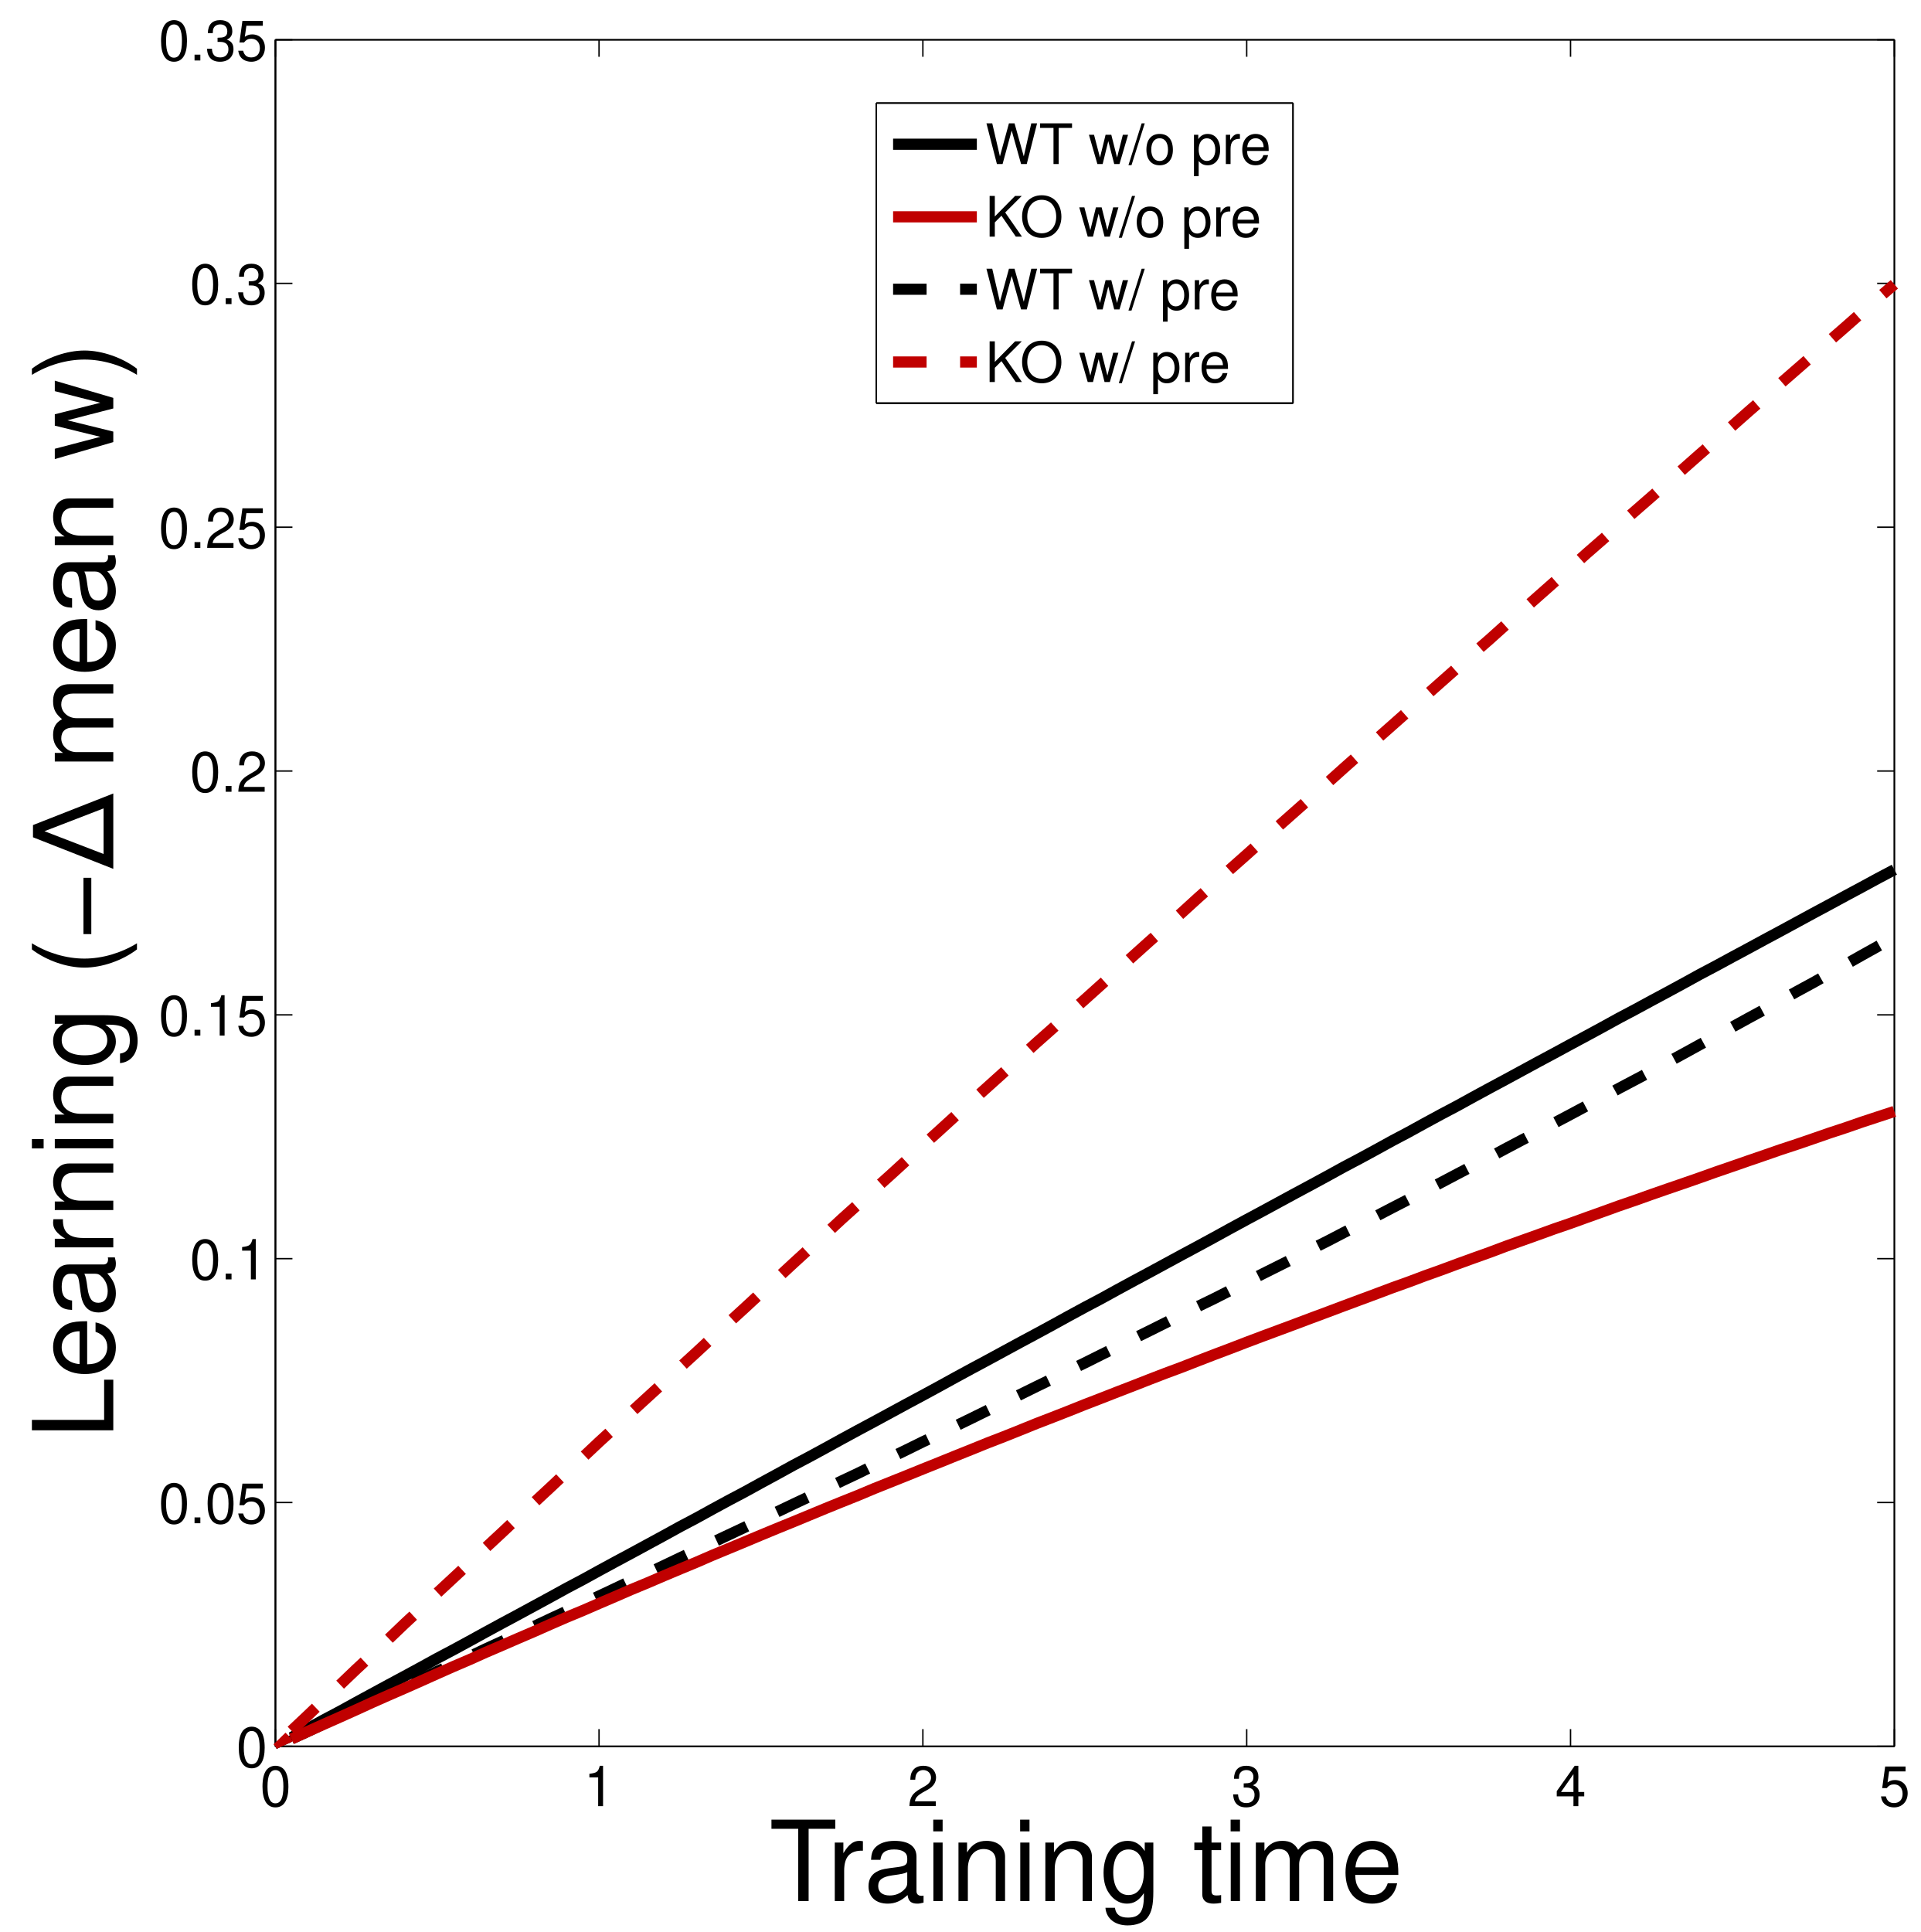
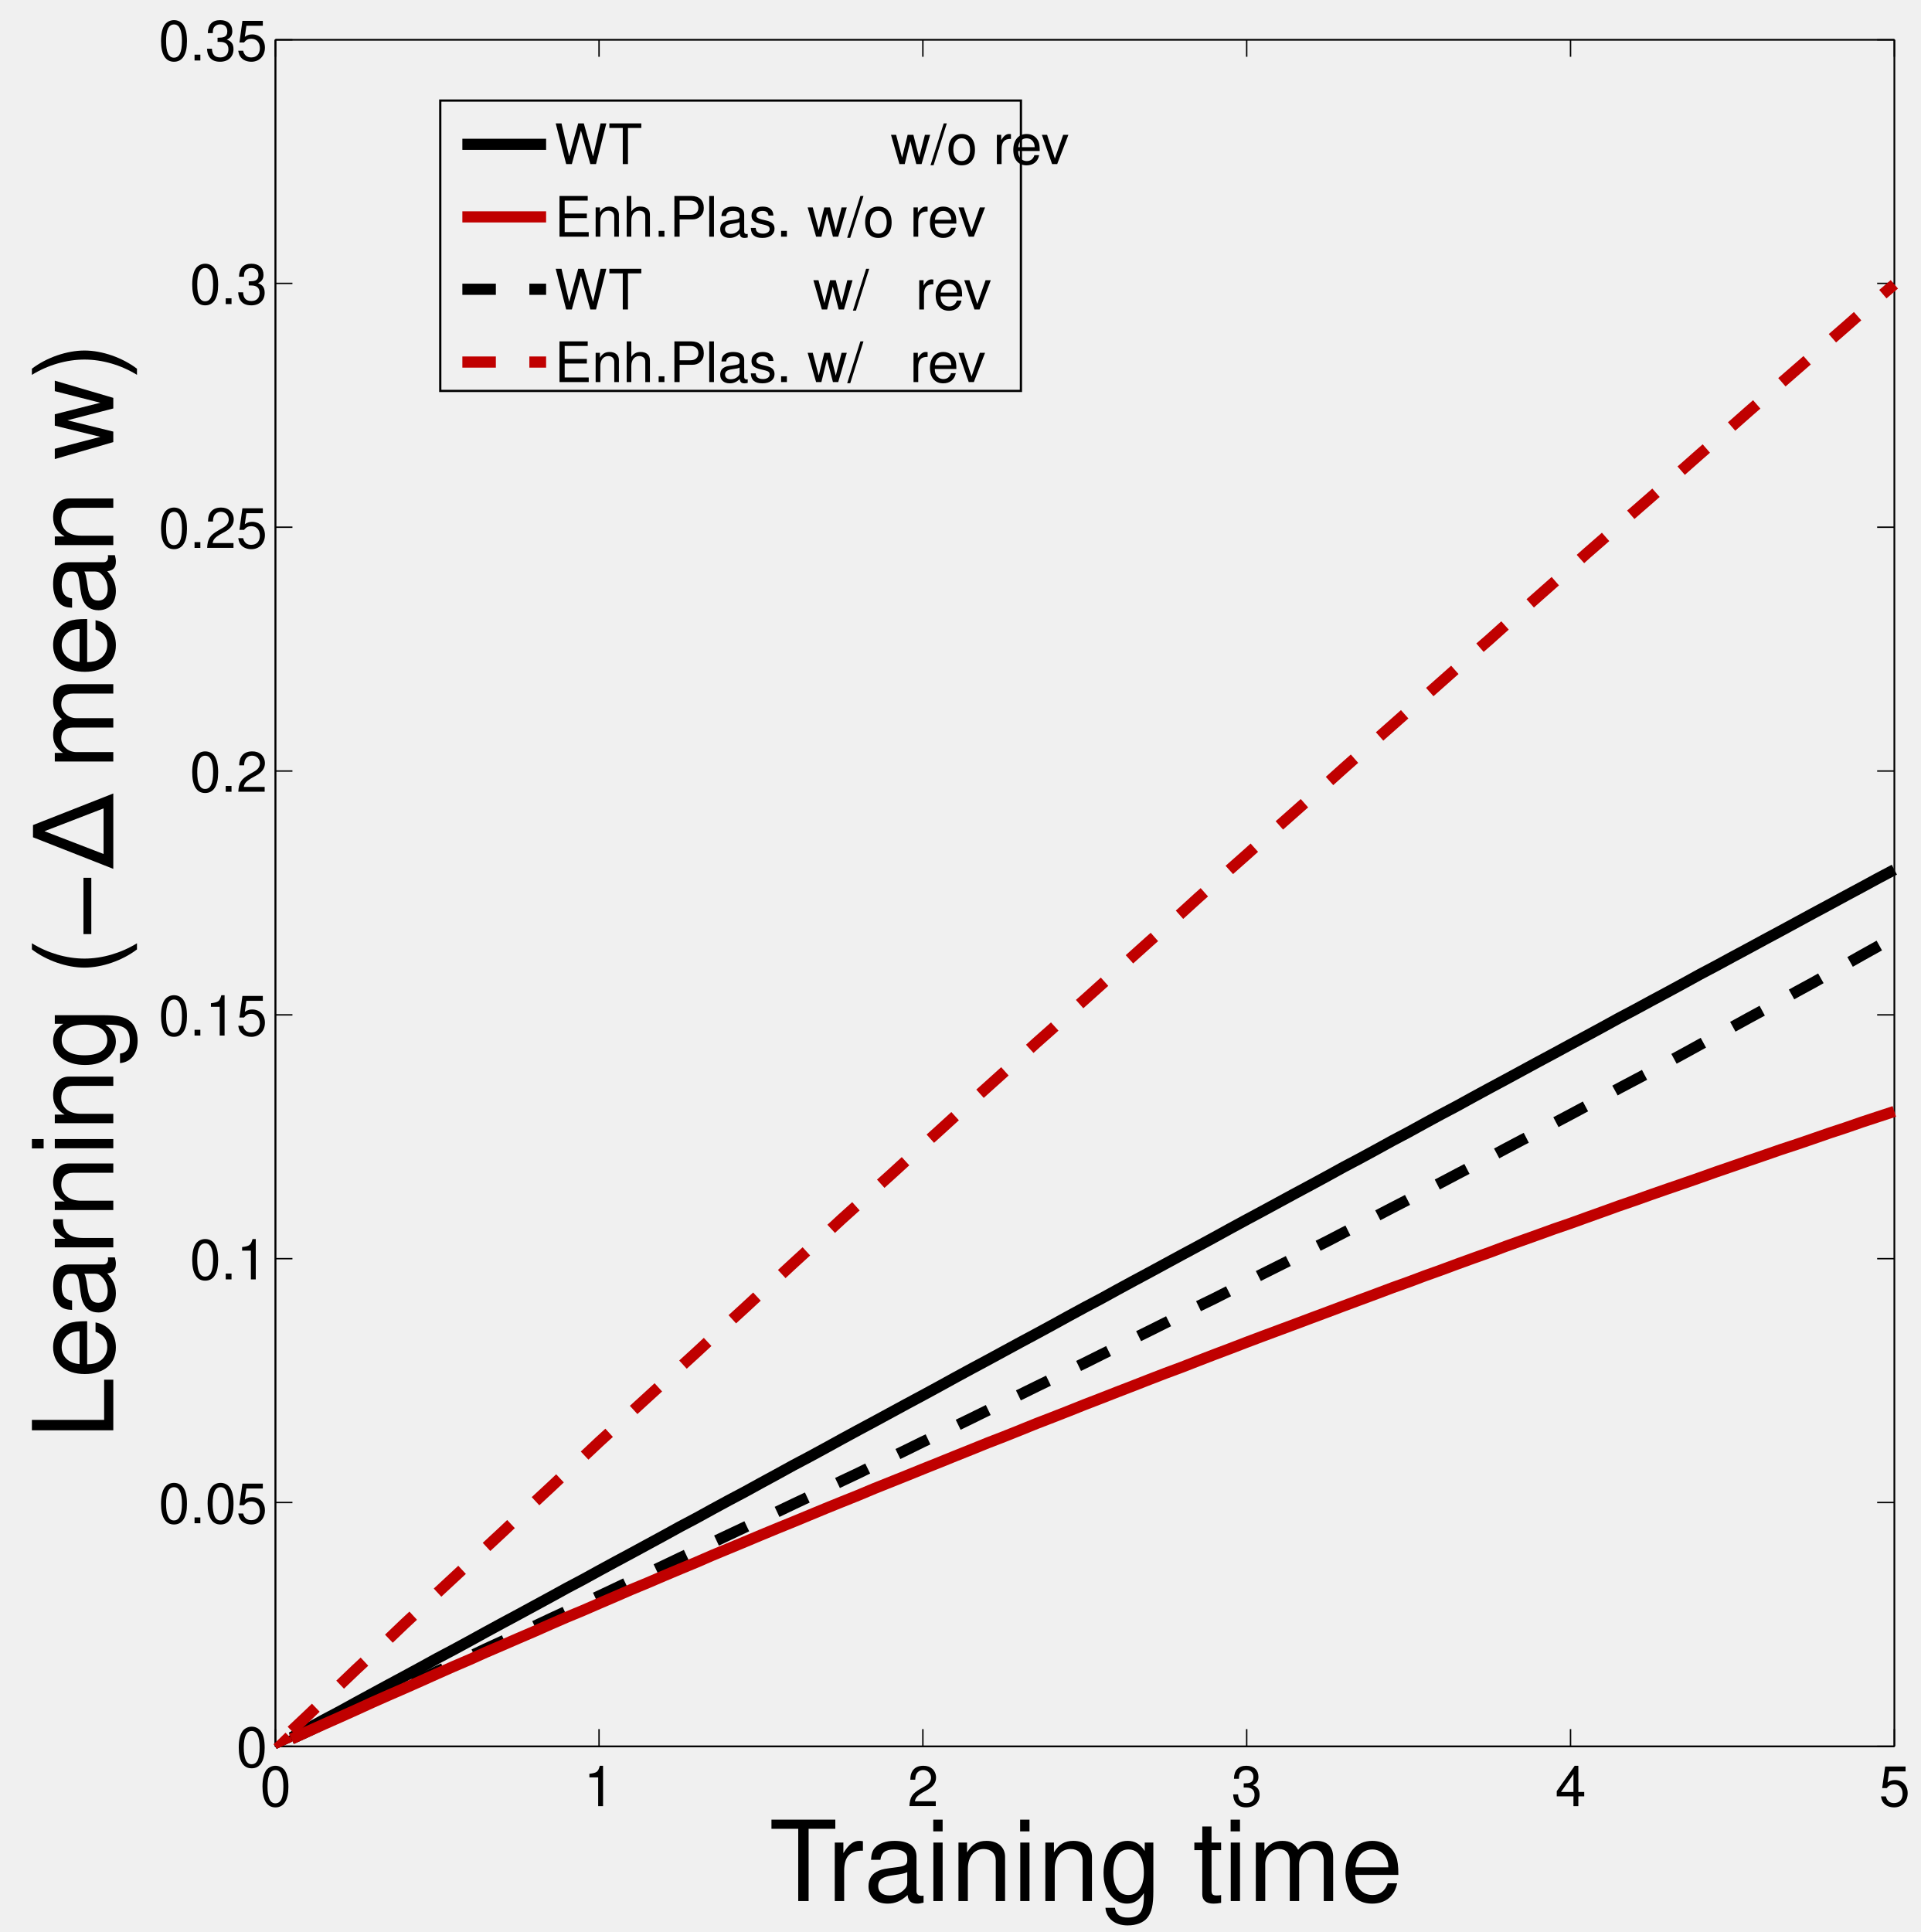
<svg xmlns="http://www.w3.org/2000/svg" id="svg2" version="1.1" width="860" height="865" xml:space="preserve">
  <defs id="defs6">
    <clipPath clipPathUnits="userSpaceOnUse" id="clipPath184">
      <path d="m 986.668,6777.5 0,-6113.332 5800.002,0 0,6113.332 -5800.002,0 z" id="path186" />
    </clipPath>
    <clipPath clipPathUnits="userSpaceOnUse" id="clipPath256">
      <path d="m 3139.17,6550.84 0,-1075.84 1493.33,0 0,1075.84 -1493.33,0 z" id="path258" />
    </clipPath>
    <clipPath clipPathUnits="userSpaceOnUse" id="clipPath272">
      <path d="m 3139.17,6550.84 0,-1075.84 1493.33,0 0,1075.84 -1493.33,0 z" id="path274" />
    </clipPath>
    <clipPath clipPathUnits="userSpaceOnUse" id="clipPath288">
      <path d="m 3139.17,6550.84 0,-1075.84 1493.33,0 0,1075.84 -1493.33,0 z" id="path290" />
    </clipPath>
    <clipPath clipPathUnits="userSpaceOnUse" id="clipPath304">
      <path d="m 3139.17,6550.84 0,-1075.84 1493.33,0 0,1075.84 -1493.33,0 z" id="path306" />
    </clipPath>
+     <clipPath clipPathUnits="userSpaceOnUse" id="clipPath266">
+       <path d="m 3139.17,6550.84 0,-1075.84 1493.33,0 0,1075.84 -1493.33,0 z" id="path268" />
+     </clipPath>
+     <clipPath clipPathUnits="userSpaceOnUse" id="clipPath282">
+       <path d="m 3139.17,6550.84 0,-1075.84 1493.33,0 0,1075.84 -1493.33,0 z" id="path284" />
+     </clipPath>
+     <clipPath clipPathUnits="userSpaceOnUse" id="clipPath298">
+       <path d="m 3139.17,6550.84 0,-1075.84 1493.33,0 0,1075.84 -1493.33,0 z" id="path300" />
+     </clipPath>
+     <clipPath clipPathUnits="userSpaceOnUse" id="clipPath314">
+       <path d="m 3139.17,6550.84 0,-1075.84 1493.33,0 0,1075.84 -1493.33,0 z" id="path316" />
+     </clipPath>
  </defs>
  <g id="g10" transform="matrix(1.25,0,0,-1.25,0,865)">
-     <path id="path14" style="fill:#ffffff;fill-opacity:1;fill-rule:nonzero;stroke:none" d="m 0,0 749.917,0 0,734 L 0,734 0,0 z" />
-     <path id="path16" style="fill:#ffffff;fill-opacity:1;fill-rule:evenodd;stroke:none" d="m 98.667,66.5 579.916,0 0,611.25 -579.916,0 0,-611.25 z" />
    <path id="path18" style="fill:none;stroke:#ffffff;stroke-width:0.5;stroke-linecap:butt;stroke-linejoin:round;stroke-miterlimit:10;stroke-opacity:1;stroke-dasharray:none" d="m 98.667,66.5 0,611.25 579.916,0 0,-611.25 -579.916,0" />
    <path id="path20" style="fill:none;stroke:#000000;stroke-width:0.5;stroke-linecap:butt;stroke-linejoin:round;stroke-miterlimit:10;stroke-opacity:1;stroke-dasharray:none" d="m 98.667,677.75 579.916,0" />
    <path id="path22" style="fill:none;stroke:#000000;stroke-width:0.5;stroke-linecap:butt;stroke-linejoin:round;stroke-miterlimit:10;stroke-opacity:1;stroke-dasharray:none" d="m 98.667,66.5 579.916,0" />
    <path id="path24" style="fill:none;stroke:#000000;stroke-width:0.5;stroke-linecap:butt;stroke-linejoin:round;stroke-miterlimit:10;stroke-opacity:1;stroke-dasharray:none" d="m 678.583,66.5 0,611.25" />
    <path id="path26" style="fill:none;stroke:#000000;stroke-width:0.5;stroke-linecap:butt;stroke-linejoin:round;stroke-miterlimit:10;stroke-opacity:1;stroke-dasharray:none" d="m 98.667,66.5 0,611.25" />
    <path id="path28" style="fill:none;stroke:#000000;stroke-width:0.5;stroke-linecap:butt;stroke-linejoin:round;stroke-miterlimit:10;stroke-opacity:1;stroke-dasharray:none" d="m 98.667,66.5 579.916,0" />
    <path id="path30" style="fill:none;stroke:#000000;stroke-width:0.5;stroke-linecap:butt;stroke-linejoin:round;stroke-miterlimit:10;stroke-opacity:1;stroke-dasharray:none" d="m 98.667,66.5 0,611.25" />
    <path id="path32" style="fill:none;stroke:#000000;stroke-width:0.5;stroke-linecap:butt;stroke-linejoin:round;stroke-miterlimit:10;stroke-opacity:1;stroke-dasharray:none" d="m 98.667,66.5 0,6.167" />
    <path id="path34" style="fill:none;stroke:#000000;stroke-width:0.5;stroke-linecap:butt;stroke-linejoin:round;stroke-miterlimit:10;stroke-opacity:1;stroke-dasharray:none" d="m 98.667,677.75 0,-6.083" />
    <text transform="scale(1,-1)" id="text38" x="93.167" y="-45.083">
      <tspan style="font-size:20px;font-variant:normal;font-weight:normal;writing-mode:lr-tb;fill:#000000;fill-opacity:1;fill-rule:nonzero;stroke:none;font-family:Helvetica;-inkscape-font-specification:Helvetica" x="93.167" y="-45.083" id="tspan40">0</tspan>
    </text>
    <path id="path42" style="fill:none;stroke:#000000;stroke-width:0.5;stroke-linecap:butt;stroke-linejoin:round;stroke-miterlimit:10;stroke-opacity:1;stroke-dasharray:none" d="m 214.583,66.5 0,6.167" />
    <path id="path44" style="fill:none;stroke:#000000;stroke-width:0.5;stroke-linecap:butt;stroke-linejoin:round;stroke-miterlimit:10;stroke-opacity:1;stroke-dasharray:none" d="m 214.583,677.75 0,-6.083" />
    <text transform="scale(1,-1)" id="text48" x="209.083" y="-45.083">
      <tspan style="font-size:20px;font-variant:normal;font-weight:normal;writing-mode:lr-tb;fill:#000000;fill-opacity:1;fill-rule:nonzero;stroke:none;font-family:Helvetica;-inkscape-font-specification:Helvetica" x="209.083" y="-45.083" id="tspan50">1</tspan>
    </text>
    <path id="path52" style="fill:none;stroke:#000000;stroke-width:0.5;stroke-linecap:butt;stroke-linejoin:round;stroke-miterlimit:10;stroke-opacity:1;stroke-dasharray:none" d="m 330.583,66.5 0,6.167" />
    <path id="path54" style="fill:none;stroke:#000000;stroke-width:0.5;stroke-linecap:butt;stroke-linejoin:round;stroke-miterlimit:10;stroke-opacity:1;stroke-dasharray:none" d="m 330.583,677.75 0,-6.083" />
    <text transform="scale(1,-1)" id="text58" x="325.083" y="-45.083">
      <tspan style="font-size:20px;font-variant:normal;font-weight:normal;writing-mode:lr-tb;fill:#000000;fill-opacity:1;fill-rule:nonzero;stroke:none;font-family:Helvetica;-inkscape-font-specification:Helvetica" x="325.083" y="-45.083" id="tspan60">2</tspan>
    </text>
    <path id="path62" style="fill:none;stroke:#000000;stroke-width:0.5;stroke-linecap:butt;stroke-linejoin:round;stroke-miterlimit:10;stroke-opacity:1;stroke-dasharray:none" d="m 446.583,66.5 0,6.167" />
    <path id="path64" style="fill:none;stroke:#000000;stroke-width:0.5;stroke-linecap:butt;stroke-linejoin:round;stroke-miterlimit:10;stroke-opacity:1;stroke-dasharray:none" d="m 446.583,677.75 0,-6.083" />
    <text transform="scale(1,-1)" id="text68" x="441.083" y="-45.083">
      <tspan style="font-size:20px;font-variant:normal;font-weight:normal;writing-mode:lr-tb;fill:#000000;fill-opacity:1;fill-rule:nonzero;stroke:none;font-family:Helvetica;-inkscape-font-specification:Helvetica" x="441.083" y="-45.083" id="tspan70">3</tspan>
    </text>
    <path id="path72" style="fill:none;stroke:#000000;stroke-width:0.5;stroke-linecap:butt;stroke-linejoin:round;stroke-miterlimit:10;stroke-opacity:1;stroke-dasharray:none" d="m 562.583,66.5 0,6.167" />
    <path id="path74" style="fill:none;stroke:#000000;stroke-width:0.5;stroke-linecap:butt;stroke-linejoin:round;stroke-miterlimit:10;stroke-opacity:1;stroke-dasharray:none" d="m 562.583,677.75 0,-6.083" />
    <text transform="scale(1,-1)" id="text78" x="557.083" y="-45.083">
      <tspan style="font-size:20px;font-variant:normal;font-weight:normal;writing-mode:lr-tb;fill:#000000;fill-opacity:1;fill-rule:nonzero;stroke:none;font-family:Helvetica;-inkscape-font-specification:Helvetica" x="557.083" y="-45.083" id="tspan80">4</tspan>
    </text>
    <path id="path82" style="fill:none;stroke:#000000;stroke-width:0.5;stroke-linecap:butt;stroke-linejoin:round;stroke-miterlimit:10;stroke-opacity:1;stroke-dasharray:none" d="m 678.583,66.5 0,6.167" />
    <path id="path84" style="fill:none;stroke:#000000;stroke-width:0.5;stroke-linecap:butt;stroke-linejoin:round;stroke-miterlimit:10;stroke-opacity:1;stroke-dasharray:none" d="m 678.583,677.75 0,-6.083" />
    <text transform="scale(1,-1)" id="text88" x="673.083" y="-45.083">
      <tspan style="font-size:20px;font-variant:normal;font-weight:normal;writing-mode:lr-tb;fill:#000000;fill-opacity:1;fill-rule:nonzero;stroke:none;font-family:Helvetica;-inkscape-font-specification:Helvetica" x="673.083" y="-45.083" id="tspan90">5</tspan>
    </text>
    <path id="path92" style="fill:none;stroke:#000000;stroke-width:0.5;stroke-linecap:butt;stroke-linejoin:round;stroke-miterlimit:10;stroke-opacity:1;stroke-dasharray:none" d="m 98.667,66.5 6.083,0" />
    <path id="path94" style="fill:none;stroke:#000000;stroke-width:0.5;stroke-linecap:butt;stroke-linejoin:round;stroke-miterlimit:10;stroke-opacity:1;stroke-dasharray:none" d="m 678.583,66.5 -6.166,0" />
    <text transform="scale(1,-1)" id="text98" x="84.667" y="-59.083">
      <tspan style="font-size:20px;font-variant:normal;font-weight:normal;writing-mode:lr-tb;fill:#000000;fill-opacity:1;fill-rule:nonzero;stroke:none;font-family:Helvetica;-inkscape-font-specification:Helvetica" x="84.667" y="-59.083" id="tspan100">0</tspan>
    </text>
    <path id="path102" style="fill:none;stroke:#000000;stroke-width:0.5;stroke-linecap:butt;stroke-linejoin:round;stroke-miterlimit:10;stroke-opacity:1;stroke-dasharray:none" d="m 98.667,153.833 6.083,0" />
    <path id="path104" style="fill:none;stroke:#000000;stroke-width:0.5;stroke-linecap:butt;stroke-linejoin:round;stroke-miterlimit:10;stroke-opacity:1;stroke-dasharray:none" d="m 678.583,153.833 -6.166,0" />
    <text transform="scale(1,-1)" id="text108" x="56.833" y="-146.417">
      <tspan style="font-size:20px;font-variant:normal;font-weight:normal;writing-mode:lr-tb;fill:#000000;fill-opacity:1;fill-rule:nonzero;stroke:none;font-family:Helvetica;-inkscape-font-specification:Helvetica" x="56.833 67.953 73.513 84.633" y="-146.417" id="tspan110">0.05</tspan>
    </text>
    <path id="path112" style="fill:none;stroke:#000000;stroke-width:0.5;stroke-linecap:butt;stroke-linejoin:round;stroke-miterlimit:10;stroke-opacity:1;stroke-dasharray:none" d="m 98.667,241.167 6.083,0" />
    <path id="path114" style="fill:none;stroke:#000000;stroke-width:0.5;stroke-linecap:butt;stroke-linejoin:round;stroke-miterlimit:10;stroke-opacity:1;stroke-dasharray:none" d="m 678.583,241.167 -6.166,0" />
    <text transform="scale(1,-1)" id="text118" x="68" y="-233.75">
      <tspan style="font-size:20px;font-variant:normal;font-weight:normal;writing-mode:lr-tb;fill:#000000;fill-opacity:1;fill-rule:nonzero;stroke:none;font-family:Helvetica;-inkscape-font-specification:Helvetica" x="68 79.12 84.68" y="-233.75" id="tspan120">0.1</tspan>
    </text>
    <path id="path122" style="fill:none;stroke:#000000;stroke-width:0.5;stroke-linecap:butt;stroke-linejoin:round;stroke-miterlimit:10;stroke-opacity:1;stroke-dasharray:none" d="m 98.667,328.5 6.083,0" />
    <path id="path124" style="fill:none;stroke:#000000;stroke-width:0.5;stroke-linecap:butt;stroke-linejoin:round;stroke-miterlimit:10;stroke-opacity:1;stroke-dasharray:none" d="m 678.583,328.5 -6.166,0" />
    <text transform="scale(1,-1)" id="text128" x="56.833" y="-321.083">
      <tspan style="font-size:20px;font-variant:normal;font-weight:normal;writing-mode:lr-tb;fill:#000000;fill-opacity:1;fill-rule:nonzero;stroke:none;font-family:Helvetica;-inkscape-font-specification:Helvetica" x="56.833 67.953 73.513 84.633" y="-321.083" id="tspan130">0.15</tspan>
    </text>
    <path id="path132" style="fill:none;stroke:#000000;stroke-width:0.5;stroke-linecap:butt;stroke-linejoin:round;stroke-miterlimit:10;stroke-opacity:1;stroke-dasharray:none" d="m 98.667,415.834 6.083,0" />
    <path id="path134" style="fill:none;stroke:#000000;stroke-width:0.5;stroke-linecap:butt;stroke-linejoin:round;stroke-miterlimit:10;stroke-opacity:1;stroke-dasharray:none" d="m 678.583,415.834 -6.166,0" />
    <text transform="scale(1,-1)" id="text138" x="68" y="-408.417">
      <tspan style="font-size:20px;font-variant:normal;font-weight:normal;writing-mode:lr-tb;fill:#000000;fill-opacity:1;fill-rule:nonzero;stroke:none;font-family:Helvetica;-inkscape-font-specification:Helvetica" x="68 79.12 84.68" y="-408.417" id="tspan140">0.2</tspan>
    </text>
    <path id="path142" style="fill:none;stroke:#000000;stroke-width:0.5;stroke-linecap:butt;stroke-linejoin:round;stroke-miterlimit:10;stroke-opacity:1;stroke-dasharray:none" d="m 98.667,503.167 6.083,0" />
    <path id="path144" style="fill:none;stroke:#000000;stroke-width:0.5;stroke-linecap:butt;stroke-linejoin:round;stroke-miterlimit:10;stroke-opacity:1;stroke-dasharray:none" d="m 678.583,503.167 -6.166,0" />
    <text transform="scale(1,-1)" id="text148" x="56.833" y="-495.75">
      <tspan style="font-size:20px;font-variant:normal;font-weight:normal;writing-mode:lr-tb;fill:#000000;fill-opacity:1;fill-rule:nonzero;stroke:none;font-family:Helvetica;-inkscape-font-specification:Helvetica" x="56.833 67.953 73.513 84.633" y="-495.75" id="tspan150">0.25</tspan>
    </text>
    <path id="path152" style="fill:none;stroke:#000000;stroke-width:0.5;stroke-linecap:butt;stroke-linejoin:round;stroke-miterlimit:10;stroke-opacity:1;stroke-dasharray:none" d="m 98.667,590.5 6.083,0" />
    <path id="path154" style="fill:none;stroke:#000000;stroke-width:0.5;stroke-linecap:butt;stroke-linejoin:round;stroke-miterlimit:10;stroke-opacity:1;stroke-dasharray:none" d="m 678.583,590.5 -6.166,0" />
    <text transform="scale(1,-1)" id="text158" x="68" y="-583.084">
      <tspan style="font-size:20px;font-variant:normal;font-weight:normal;writing-mode:lr-tb;fill:#000000;fill-opacity:1;fill-rule:nonzero;stroke:none;font-family:Helvetica;-inkscape-font-specification:Helvetica" x="68 79.12 84.68" y="-583.084" id="tspan160">0.3</tspan>
    </text>
    <path id="path162" style="fill:none;stroke:#000000;stroke-width:0.5;stroke-linecap:butt;stroke-linejoin:round;stroke-miterlimit:10;stroke-opacity:1;stroke-dasharray:none" d="m 98.667,677.75 6.083,0" />
    <path id="path164" style="fill:none;stroke:#000000;stroke-width:0.5;stroke-linecap:butt;stroke-linejoin:round;stroke-miterlimit:10;stroke-opacity:1;stroke-dasharray:none" d="m 678.583,677.75 -6.166,0" />
    <text transform="scale(1,-1)" id="text168" x="56.833" y="-670.334">
      <tspan style="font-size:20px;font-variant:normal;font-weight:normal;writing-mode:lr-tb;fill:#000000;fill-opacity:1;fill-rule:nonzero;stroke:none;font-family:Helvetica;-inkscape-font-specification:Helvetica" x="56.833 67.953 73.513 84.633" y="-670.334" id="tspan170">0.35</tspan>
    </text>
    <path id="path172" style="fill:none;stroke:#000000;stroke-width:0.5;stroke-linecap:butt;stroke-linejoin:round;stroke-miterlimit:10;stroke-opacity:1;stroke-dasharray:none" d="m 98.667,677.75 579.916,0" />
    <path id="path174" style="fill:none;stroke:#000000;stroke-width:0.5;stroke-linecap:butt;stroke-linejoin:round;stroke-miterlimit:10;stroke-opacity:1;stroke-dasharray:none" d="m 98.667,66.5 579.916,0" />
    <path id="path176" style="fill:none;stroke:#000000;stroke-width:0.5;stroke-linecap:butt;stroke-linejoin:round;stroke-miterlimit:10;stroke-opacity:1;stroke-dasharray:none" d="m 678.583,66.5 0,611.25" />
    <path id="path178" style="fill:none;stroke:#000000;stroke-width:0.5;stroke-linecap:butt;stroke-linejoin:round;stroke-miterlimit:10;stroke-opacity:1;stroke-dasharray:none" d="m 98.667,66.5 0,611.25" />
    <path id="path188" style="fill:none;stroke:#000000;stroke-width:4;stroke-linecap:butt;stroke-linejoin:round;stroke-miterlimit:10;stroke-opacity:1;stroke-dasharray:none" d="M 104.417,69.667 110.25,72.833 116,76 l 5.833,3.083 5.75,3.167 5.834,3.167 5.833,3.166 5.75,3.084 5.833,3.166 5.75,3.167 5.834,3.083 5.833,3.167 5.75,3.167 5.833,3.166 5.75,3.084 5.834,3.166 5.833,3.167 5.75,3.167 5.833,3.083 5.75,3.167 5.834,3.166 5.75,3.084 5.833,3.166 5.833,3.167 5.75,3.167 5.834,3.083 5.75,3.167 5.833,3.166 5.833,3.084 5.75,3.166 5.834,3.167 5.75,3.167 5.833,3.083 5.833,3.167 5.75,3.166 5.834,3.167 5.75,3.083 5.833,3.167 5.833,3.167 5.75,3.083 5.834,3.167 5.75,3.166 5.833,3.167 5.75,3.083 5.833,3.167 5.834,3.167 5.75,3.083 5.833,3.167 5.75,3.166 5.833,3.167 5.834,3.083 5.75,3.167 5.833,3.167 5.75,3.083 5.833,3.167 5.834,3.166 5.75,3.084 5.833,3.166 5.75,3.167 5.833,3.167 5.75,3.083 5.834,3.167 5.833,3.166 5.75,3.084 5.833,3.166 5.75,3.167 5.834,3.083 5.833,3.167 5.75,3.167 5.833,3.083 5.75,3.167 5.834,3.166 5.833,3.084 5.75,3.166 5.833,3.167 5.75,3.083 5.834,3.167 5.833,3.167 5.75,3.083 5.833,3.167 5.75,3.083 5.834,3.167 5.75,3.166 5.833,3.084 5.833,3.166 5.75,3.084 5.834,3.166 5.75,3.167 5.833,3.083 5.833,3.167 5.75,3.083 5.834,3.167 5.75,3.083 5.833,3.167 5.833,3.167 5.75,3.083 5.834,3.167 5.75,3.083 5.833,3.167 5.833,3.083" />
    <path id="path190" style="fill:none;stroke:#000000;stroke-width:2;stroke-linecap:butt;stroke-linejoin:round;stroke-miterlimit:10;stroke-opacity:1;stroke-dasharray:none" d="m 98.667,66.5 5.75,3.167" />
    <path id="path192" style="fill:none;stroke:#000000;stroke-width:4;stroke-linecap:butt;stroke-linejoin:round;stroke-miterlimit:10;stroke-opacity:1;stroke-dasharray:12,12;stroke-dashoffset:0" d="m 104.417,69.167 5.833,2.666 5.75,2.75 5.833,2.667 5.75,2.667 5.834,2.666 5.833,2.667 5.75,2.667 5.833,2.666 5.75,2.75 5.834,2.667 5.833,2.667 5.75,2.75 5.833,2.666 5.75,2.75 5.834,2.667 5.833,2.75 5.75,2.667 5.833,2.75 5.75,2.666 5.834,2.75 5.75,2.75 5.833,2.667 5.833,2.75 5.75,2.75 5.834,2.75 5.75,2.75 5.833,2.75 5.833,2.75 5.75,2.75 5.834,2.75 5.75,2.75 5.833,2.75 5.833,2.833 5.75,2.75 5.834,2.75 5.75,2.834 5.833,2.75 5.833,2.833 5.75,2.833 5.834,2.75 5.75,2.834 5.833,2.833 5.75,2.833 5.833,2.834 5.834,2.833 5.75,2.833 5.833,2.834 5.75,2.833 5.833,2.833 5.834,2.917 5.75,2.833 5.833,2.917 5.75,2.833 5.833,2.917 5.834,2.917 5.75,2.916 5.833,2.834 5.75,2.916 5.833,3 5.75,2.917 5.834,2.917 5.833,2.916 5.75,3 5.833,2.917 5.75,3 5.834,2.917 5.833,3 5.75,3 5.833,3 5.75,3 5.834,3 5.833,3.083 5.75,3 5.833,3 5.75,3.083 5.834,3.084 5.833,3 5.75,3.083 5.833,3.083 5.75,3.084 5.834,3.083 5.75,3.167 5.833,3.083 5.833,3.083 5.75,3.167 5.834,3.167 5.75,3.166 5.833,3.167 5.833,3.167 5.75,3.166 5.834,3.167 5.75,3.167 5.833,3.25 5.833,3.166 5.75,3.25 5.834,3.25 5.75,3.25 5.833,3.25 5.833,3.25" />
    <path id="path194" style="fill:none;stroke:#000000;stroke-width:2;stroke-linecap:butt;stroke-linejoin:round;stroke-miterlimit:10;stroke-opacity:1;stroke-dasharray:6;stroke-dashoffset:0" d="m 98.667,66.5 5.75,2.667" />
    <path id="path196" style="fill:none;stroke:#c00000;stroke-width:4;stroke-linecap:butt;stroke-linejoin:round;stroke-miterlimit:10;stroke-opacity:1;stroke-dasharray:none" d="m 104.417,69.167 5.833,2.666 5.75,2.584 5.833,2.583 5.75,2.583 5.834,2.667 5.833,2.583 5.75,2.5 5.833,2.584 5.75,2.583 5.834,2.583 5.833,2.5 5.75,2.584 5.833,2.5 5.75,2.5 5.834,2.5 5.833,2.583 5.75,2.5 5.833,2.417 5.75,2.5 5.834,2.5 5.75,2.5 5.833,2.416 5.833,2.5 5.75,2.417 5.834,2.417 5.75,2.5 5.833,2.416 5.833,2.417 5.75,2.417 5.834,2.416 5.75,2.334 5.833,2.416 5.833,2.417 5.75,2.333 5.834,2.334 5.75,2.416 5.833,2.334 5.833,2.333 5.75,2.333 5.834,2.334 5.75,2.333 5.833,2.333 5.75,2.334 5.833,2.25 5.834,2.333 5.75,2.333 5.833,2.25 5.75,2.25 5.833,2.334 5.834,2.25 5.75,2.25 5.833,2.25 5.75,2.25 5.833,2.25 5.834,2.166 5.75,2.25 5.833,2.25 5.75,2.167 5.833,2.25 5.75,2.167 5.834,2.166 5.833,2.167 5.75,2.167 5.833,2.166 5.75,2.167 5.834,2.167 5.833,2.166 5.75,2.167 5.833,2.083 5.75,2.167 5.834,2.083 5.833,2.167 5.75,2.083 5.833,2.084 5.75,2.166 5.834,2.084 5.833,2.083 5.75,2.083 5.833,2 5.75,2.084 5.834,2.083 5.75,2.083 5.833,2 5.833,2.084 5.75,2 5.834,2 5.75,2 5.833,2.083 5.833,2 5.75,2 5.834,2 5.75,2 5.833,1.917 5.833,2 5.75,2 5.834,1.916 5.75,2 5.833,1.917 5.833,1.917" />
    <path id="path198" style="fill:none;stroke:#c00000;stroke-width:2;stroke-linecap:butt;stroke-linejoin:round;stroke-miterlimit:10;stroke-opacity:1;stroke-dasharray:none" d="m 98.667,66.5 5.75,2.667" />
    <path id="path200" style="fill:none;stroke:#c00000;stroke-width:4;stroke-linecap:butt;stroke-linejoin:round;stroke-miterlimit:10;stroke-opacity:1;stroke-dasharray:12,12;stroke-dashoffset:0" d="m 104.417,72.083 5.833,5.5 5.75,5.5 5.833,5.5 5.75,5.5 5.834,5.417 5.833,5.5 5.75,5.5 5.833,5.417 5.75,5.5 5.834,5.416 5.833,5.417 5.75,5.417 5.833,5.416 5.75,5.417 5.834,5.417 5.833,5.416 5.75,5.417 5.833,5.333 5.75,5.417 5.834,5.333 5.75,5.417 5.833,5.333 5.833,5.334 5.75,5.333 5.834,5.333 5.75,5.334 5.833,5.333 5.833,5.333 5.75,5.334 5.834,5.25 5.75,5.333 5.833,5.333 5.833,5.25 5.75,5.334 5.834,5.25 5.75,5.25 5.833,5.25 5.833,5.333 5.75,5.25 5.834,5.25 5.75,5.25 5.833,5.25 5.75,5.167 5.833,5.25 5.834,5.25 5.75,5.25 5.833,5.166 5.75,5.25 5.833,5.167 5.834,5.25 5.75,5.167 5.833,5.25 5.75,5.166 5.833,5.167 5.834,5.167 5.75,5.25 5.833,5.166 5.75,5.167 5.833,5.167 5.75,5.166 5.834,5.167 5.833,5.167 5.75,5.083 5.833,5.167 5.75,5.166 5.834,5.167 5.833,5.167 5.75,5.083 5.833,5.167 5.75,5.083 5.834,5.167 5.833,5.166 5.75,5.084 5.833,5.083 5.75,5.167 5.834,5.083 5.833,5.167 5.75,5.083 5.833,5.083 5.75,5.167 5.834,5.083 5.75,5.084 5.833,5.083 5.833,5.083 5.75,5.084 5.834,5.083 5.75,5.083 5.833,5.084 5.833,5.083 5.75,5.083 5.834,5.084 5.75,5.083 5.833,5.083 5.833,5.084 5.75,5 5.834,5.083 5.75,5.083 5.833,5.084 5.833,5" />
    <path id="path202" style="fill:none;stroke:#c00000;stroke-width:2;stroke-linecap:butt;stroke-linejoin:round;stroke-miterlimit:10;stroke-opacity:1;stroke-dasharray:6;stroke-dashoffset:0" d="m 98.667,66.5 5.75,5.583" />
    <text transform="scale(1,-1)" id="text206" x="275.5" y="-11.083">
      <tspan style="font-size:40px;font-variant:normal;font-weight:normal;writing-mode:lr-tb;fill:#000000;fill-opacity:1;fill-rule:nonzero;stroke:none;font-family:Helvetica;-inkscape-font-specification:Helvetica" x="275.5 299.94 313.26 335.5 344.38 366.62 375.5 397.74 419.98 431.1 442.22 451.1 484.42" y="-11.083" id="tspan208">Training time</tspan>
    </text>
    <text transform="matrix(0,1,1,0,0,0)" id="text210" x="176.5" y="40.583">
      <tspan style="font-size:40px;font-variant:normal;font-weight:normal;writing-mode:lr-tb;fill:#000000;fill-opacity:1;fill-rule:nonzero;stroke:none;font-family:Helvetica;-inkscape-font-specification:Helvetica" x="176.5 198.74 220.98 243.22 256.54 278.78 287.66 309.9 332.14 343.26 356.58" y="40.583" id="tspan212">Learning (−</tspan>
    </text>
    <text transform="matrix(0,1,1,0,0,0)" id="text214" x="380.917" y="40.583">
      <tspan style="font-size:40px;font-variant:normal;font-weight:normal;writing-mode:lr-tb;fill:#000000;fill-opacity:1;fill-rule:nonzero;stroke:none;font-family:Symbol;-inkscape-font-specification:Symbol" x="380.917" y="40.583" id="tspan216">∆</tspan>
    </text>
    <text transform="matrix(0,1,1,0,0,0)" id="text218" x="416.453" y="40.583">
      <tspan style="font-size:40px;font-variant:normal;font-weight:normal;writing-mode:lr-tb;fill:#000000;fill-opacity:1;fill-rule:nonzero;stroke:none;font-family:Helvetica;-inkscape-font-specification:Helvetica" x="416.453 449.773 472.013 494.253 516.493 527.613 556.493" y="40.583" id="tspan220">mean w)</tspan>
    </text>
-     <path id="path222" style="fill:#ffffff;fill-opacity:1;fill-rule:evenodd;stroke:none" d="m 313.917,547.584 149.25,0 0,107.5 -149.25,0 0,-107.5 z" />
-     <path id="path224" style="fill:none;stroke:#ffffff;stroke-width:0.5;stroke-linecap:butt;stroke-linejoin:round;stroke-miterlimit:10;stroke-opacity:1;stroke-dasharray:none" d="m 313.917,547.584 0,107.5 149.25,0 0,-107.5 -149.25,0" />
-     <path id="path226" style="fill:none;stroke:#000000;stroke-width:0.5;stroke-linecap:butt;stroke-linejoin:round;stroke-miterlimit:10;stroke-opacity:1;stroke-dasharray:none" d="m 313.917,655.084 149.25,0" />
-     <path id="path228" style="fill:none;stroke:#000000;stroke-width:0.5;stroke-linecap:butt;stroke-linejoin:round;stroke-miterlimit:10;stroke-opacity:1;stroke-dasharray:none" d="m 313.917,547.584 149.25,0" />
-     <path id="path230" style="fill:none;stroke:#000000;stroke-width:0.5;stroke-linecap:butt;stroke-linejoin:round;stroke-miterlimit:10;stroke-opacity:1;stroke-dasharray:none" d="m 463.167,547.584 0,107.5" />
-     <path id="path232" style="fill:none;stroke:#000000;stroke-width:0.5;stroke-linecap:butt;stroke-linejoin:round;stroke-miterlimit:10;stroke-opacity:1;stroke-dasharray:none" d="m 313.917,547.584 0,107.5" />
-     <path id="path234" style="fill:none;stroke:#000000;stroke-width:0.5;stroke-linecap:butt;stroke-linejoin:round;stroke-miterlimit:10;stroke-opacity:1;stroke-dasharray:none" d="m 313.917,547.584 149.25,0" />
-     <path id="path236" style="fill:none;stroke:#000000;stroke-width:0.5;stroke-linecap:butt;stroke-linejoin:round;stroke-miterlimit:10;stroke-opacity:1;stroke-dasharray:none" d="m 313.917,547.584 0,107.5" />
-     <path id="path238" style="fill:none;stroke:#000000;stroke-width:0.5;stroke-linecap:butt;stroke-linejoin:round;stroke-miterlimit:10;stroke-opacity:1;stroke-dasharray:none" d="m 313.917,655.084 149.25,0" />
-     <path id="path240" style="fill:none;stroke:#000000;stroke-width:0.5;stroke-linecap:butt;stroke-linejoin:round;stroke-miterlimit:10;stroke-opacity:1;stroke-dasharray:none" d="m 313.917,547.584 149.25,0" />
-     <path id="path242" style="fill:none;stroke:#000000;stroke-width:0.5;stroke-linecap:butt;stroke-linejoin:round;stroke-miterlimit:10;stroke-opacity:1;stroke-dasharray:none" d="m 463.167,547.584 0,107.5" />
-     <path id="path244" style="fill:none;stroke:#000000;stroke-width:0.5;stroke-linecap:butt;stroke-linejoin:round;stroke-miterlimit:10;stroke-opacity:1;stroke-dasharray:none" d="m 313.917,547.584 0,107.5" />
-     <text transform="scale(1,-1)" id="text248" x="352.917" y="-633.25">
-       <tspan style="font-size:20px;font-variant:normal;font-weight:normal;writing-mode:lr-tb;fill:#000000;fill-opacity:1;fill-rule:nonzero;stroke:none;font-family:Helvetica;-inkscape-font-specification:Helvetica" x="352.917 371.797 384.017 389.577 404.017 409.577 420.697 426.257 437.377 444.037" y="-633.25" id="tspan250">WT w/o pre</tspan>
-     </text>
-     <path id="path260" style="fill:none;stroke:#000000;stroke-width:4;stroke-linecap:butt;stroke-linejoin:round;stroke-miterlimit:10;stroke-opacity:1;stroke-dasharray:none" d="m 319.917,640.334 30,0" />
-     <text transform="scale(1,-1)" id="text264" x="352.917" y="-607.25">
-       <tspan style="font-size:20px;font-variant:normal;font-weight:normal;writing-mode:lr-tb;fill:#000000;fill-opacity:1;fill-rule:nonzero;stroke:none;font-family:Helvetica;-inkscape-font-specification:Helvetica" x="352.917 366.257 381.817 387.377 401.817 407.377 418.497 424.057 435.177 441.837" y="-607.25" id="tspan266">KO w/o pre</tspan>
-     </text>
-     <path id="path276" style="fill:none;stroke:#c00000;stroke-width:4;stroke-linecap:butt;stroke-linejoin:round;stroke-miterlimit:10;stroke-opacity:1;stroke-dasharray:none" d="m 319.917,614.334 30,0" />
-     <text transform="scale(1,-1)" id="text280" x="352.917" y="-581.167">
-       <tspan style="font-size:20px;font-variant:normal;font-weight:normal;writing-mode:lr-tb;fill:#000000;fill-opacity:1;fill-rule:nonzero;stroke:none;font-family:Helvetica;-inkscape-font-specification:Helvetica" x="352.917 371.797 384.017 389.577 404.017 409.577 415.137 426.257 432.917" y="-581.167" id="tspan282">WT w/ pre</tspan>
-     </text>
-     <path id="path292" style="fill:none;stroke:#000000;stroke-width:4;stroke-linecap:butt;stroke-linejoin:round;stroke-miterlimit:10;stroke-opacity:1;stroke-dasharray:12,12;stroke-dashoffset:0" d="m 319.917,588.417 30,0" />
-     <text transform="scale(1,-1)" id="text296" x="352.917" y="-555.167">
-       <tspan style="font-size:20px;font-variant:normal;font-weight:normal;writing-mode:lr-tb;fill:#000000;fill-opacity:1;fill-rule:nonzero;stroke:none;font-family:Helvetica;-inkscape-font-specification:Helvetica" x="352.917 366.257 381.817 387.377 401.817 407.377 412.937 424.057 430.717" y="-555.167" id="tspan298">KO w/ pre</tspan>
-     </text>
-     <path id="path308" style="fill:none;stroke:#c00000;stroke-width:4;stroke-linecap:butt;stroke-linejoin:round;stroke-miterlimit:10;stroke-opacity:1;stroke-dasharray:12,12;stroke-dashoffset:0" d="m 319.917,562.334 30,0" />
+     <g transform="matrix(0.1,0,0,0.1,-154.2937,-0.01967749)" id="g3918">
+       <g transform="scale(10,10)" id="g304">
+         <text id="text306" transform="matrix(1,0,0,-1,352.917,555.167)">
+           <tspan y="0" x="0" id="tspan308" style="font-size:20px;font-variant:normal;font-weight:normal;writing-mode:lr-tb;fill:#000000;fill-opacity:1;fill-rule:nonzero;stroke:none;font-family:Helvetica;-inkscape-font-specification:Helvetica">Enh.Plas. w/   rev</tspan>
+         </text>
+       </g>
+       <g transform="scale(10,10)" id="g288">
+         <text id="text290" transform="matrix(1,0,0,-1,352.917,581.167)">
+           <tspan id="tspan292" y="0" x="0 18.88 31.1" style="font-size:20px;font-variant:normal;font-weight:normal;writing-mode:lr-tb;fill:#000000;fill-opacity:1;fill-rule:nonzero;stroke:none;font-family:Helvetica;-inkscape-font-specification:Helvetica">WT           w/   rev</tspan>
+         </text>
+       </g>
+       <g transform="scale(10,10)" id="g272">
+         <text id="text274" transform="matrix(1,0,0,-1,352.917,607.25)">
+           <tspan y="0" x="0" id="tspan276" style="font-size:20px;font-variant:normal;font-weight:normal;writing-mode:lr-tb;fill:#000000;fill-opacity:1;fill-rule:nonzero;stroke:none;font-family:Helvetica;-inkscape-font-specification:Helvetica">Enh.Plas. w/o rev</tspan>
+         </text>
+       </g>
+       <g transform="scale(10,10)" id="g256">
+         <text id="text258" transform="matrix(1,0,0,-1,352.917,633.25)">
+           <tspan id="tspan260" y="0" x="0 18.88 18.88 18.88 18.88 18.88" style="font-size:20px;font-variant:normal;font-weight:normal;writing-mode:lr-tb;fill:#000000;fill-opacity:1;fill-rule:nonzero;stroke:none;font-family:Helvetica;-inkscape-font-specification:Helvetica">WT                w/o rev</tspan>
+         </text>
+       </g>
+       <path id="path232" style="fill:none;stroke:#000000;stroke-width:8;stroke-miterlimit:4;stroke-dasharray:none" d="m 3120,5520 2080,0 0,1040 -2080,0 z" />
+       <g style="stroke-width:40;stroke-miterlimit:10;stroke-dasharray:none" id="g262">
+         <g style="stroke-width:40;stroke-miterlimit:10;stroke-dasharray:none" clip-path="url(#clipPath266)" id="g264">
+           <path id="path270" style="fill:none;stroke:#000000;stroke-width:40;stroke-linecap:butt;stroke-linejoin:round;stroke-miterlimit:10;stroke-opacity:1;stroke-dasharray:none" d="m 3199.17,6403.34 300,0" />
+         </g>
+       </g>
+       <g style="stroke-width:40;stroke-miterlimit:10;stroke-dasharray:none" id="g278">
+         <g style="stroke-width:40;stroke-miterlimit:10;stroke-dasharray:none" clip-path="url(#clipPath282)" id="g280">
+           <path id="path286" style="fill:none;stroke:#c00000;stroke-width:40;stroke-linecap:butt;stroke-linejoin:round;stroke-miterlimit:10;stroke-opacity:1;stroke-dasharray:none" d="m 3199.17,6143.34 300,0" />
+         </g>
+       </g>
+       <g style="stroke-width:40;stroke-miterlimit:10;stroke-dasharray:120, 120;stroke-dashoffset:0" id="g294">
+         <g style="stroke-width:40;stroke-miterlimit:10;stroke-dasharray:120, 120;stroke-dashoffset:0" clip-path="url(#clipPath298)" id="g296">
+           <path id="path302" style="fill:none;stroke:#000000;stroke-width:40;stroke-linecap:butt;stroke-linejoin:round;stroke-miterlimit:10;stroke-opacity:1;stroke-dasharray:120, 120;stroke-dashoffset:0" d="m 3199.17,5884.17 300,0" />
+         </g>
+       </g>
+       <g style="stroke-width:40;stroke-miterlimit:10;stroke-dasharray:120, 120;stroke-dashoffset:0" id="g310">
+         <g style="stroke-width:40;stroke-miterlimit:10;stroke-dasharray:120, 120;stroke-dashoffset:0" clip-path="url(#clipPath314)" id="g312">
+           <path id="path318" style="fill:none;stroke:#c00000;stroke-width:40;stroke-linecap:butt;stroke-linejoin:round;stroke-miterlimit:10;stroke-opacity:1;stroke-dasharray:120, 120;stroke-dashoffset:0" d="m 3199.17,5623.34 300,0" />
+         </g>
+       </g>
+     </g>
  </g>
</svg>
